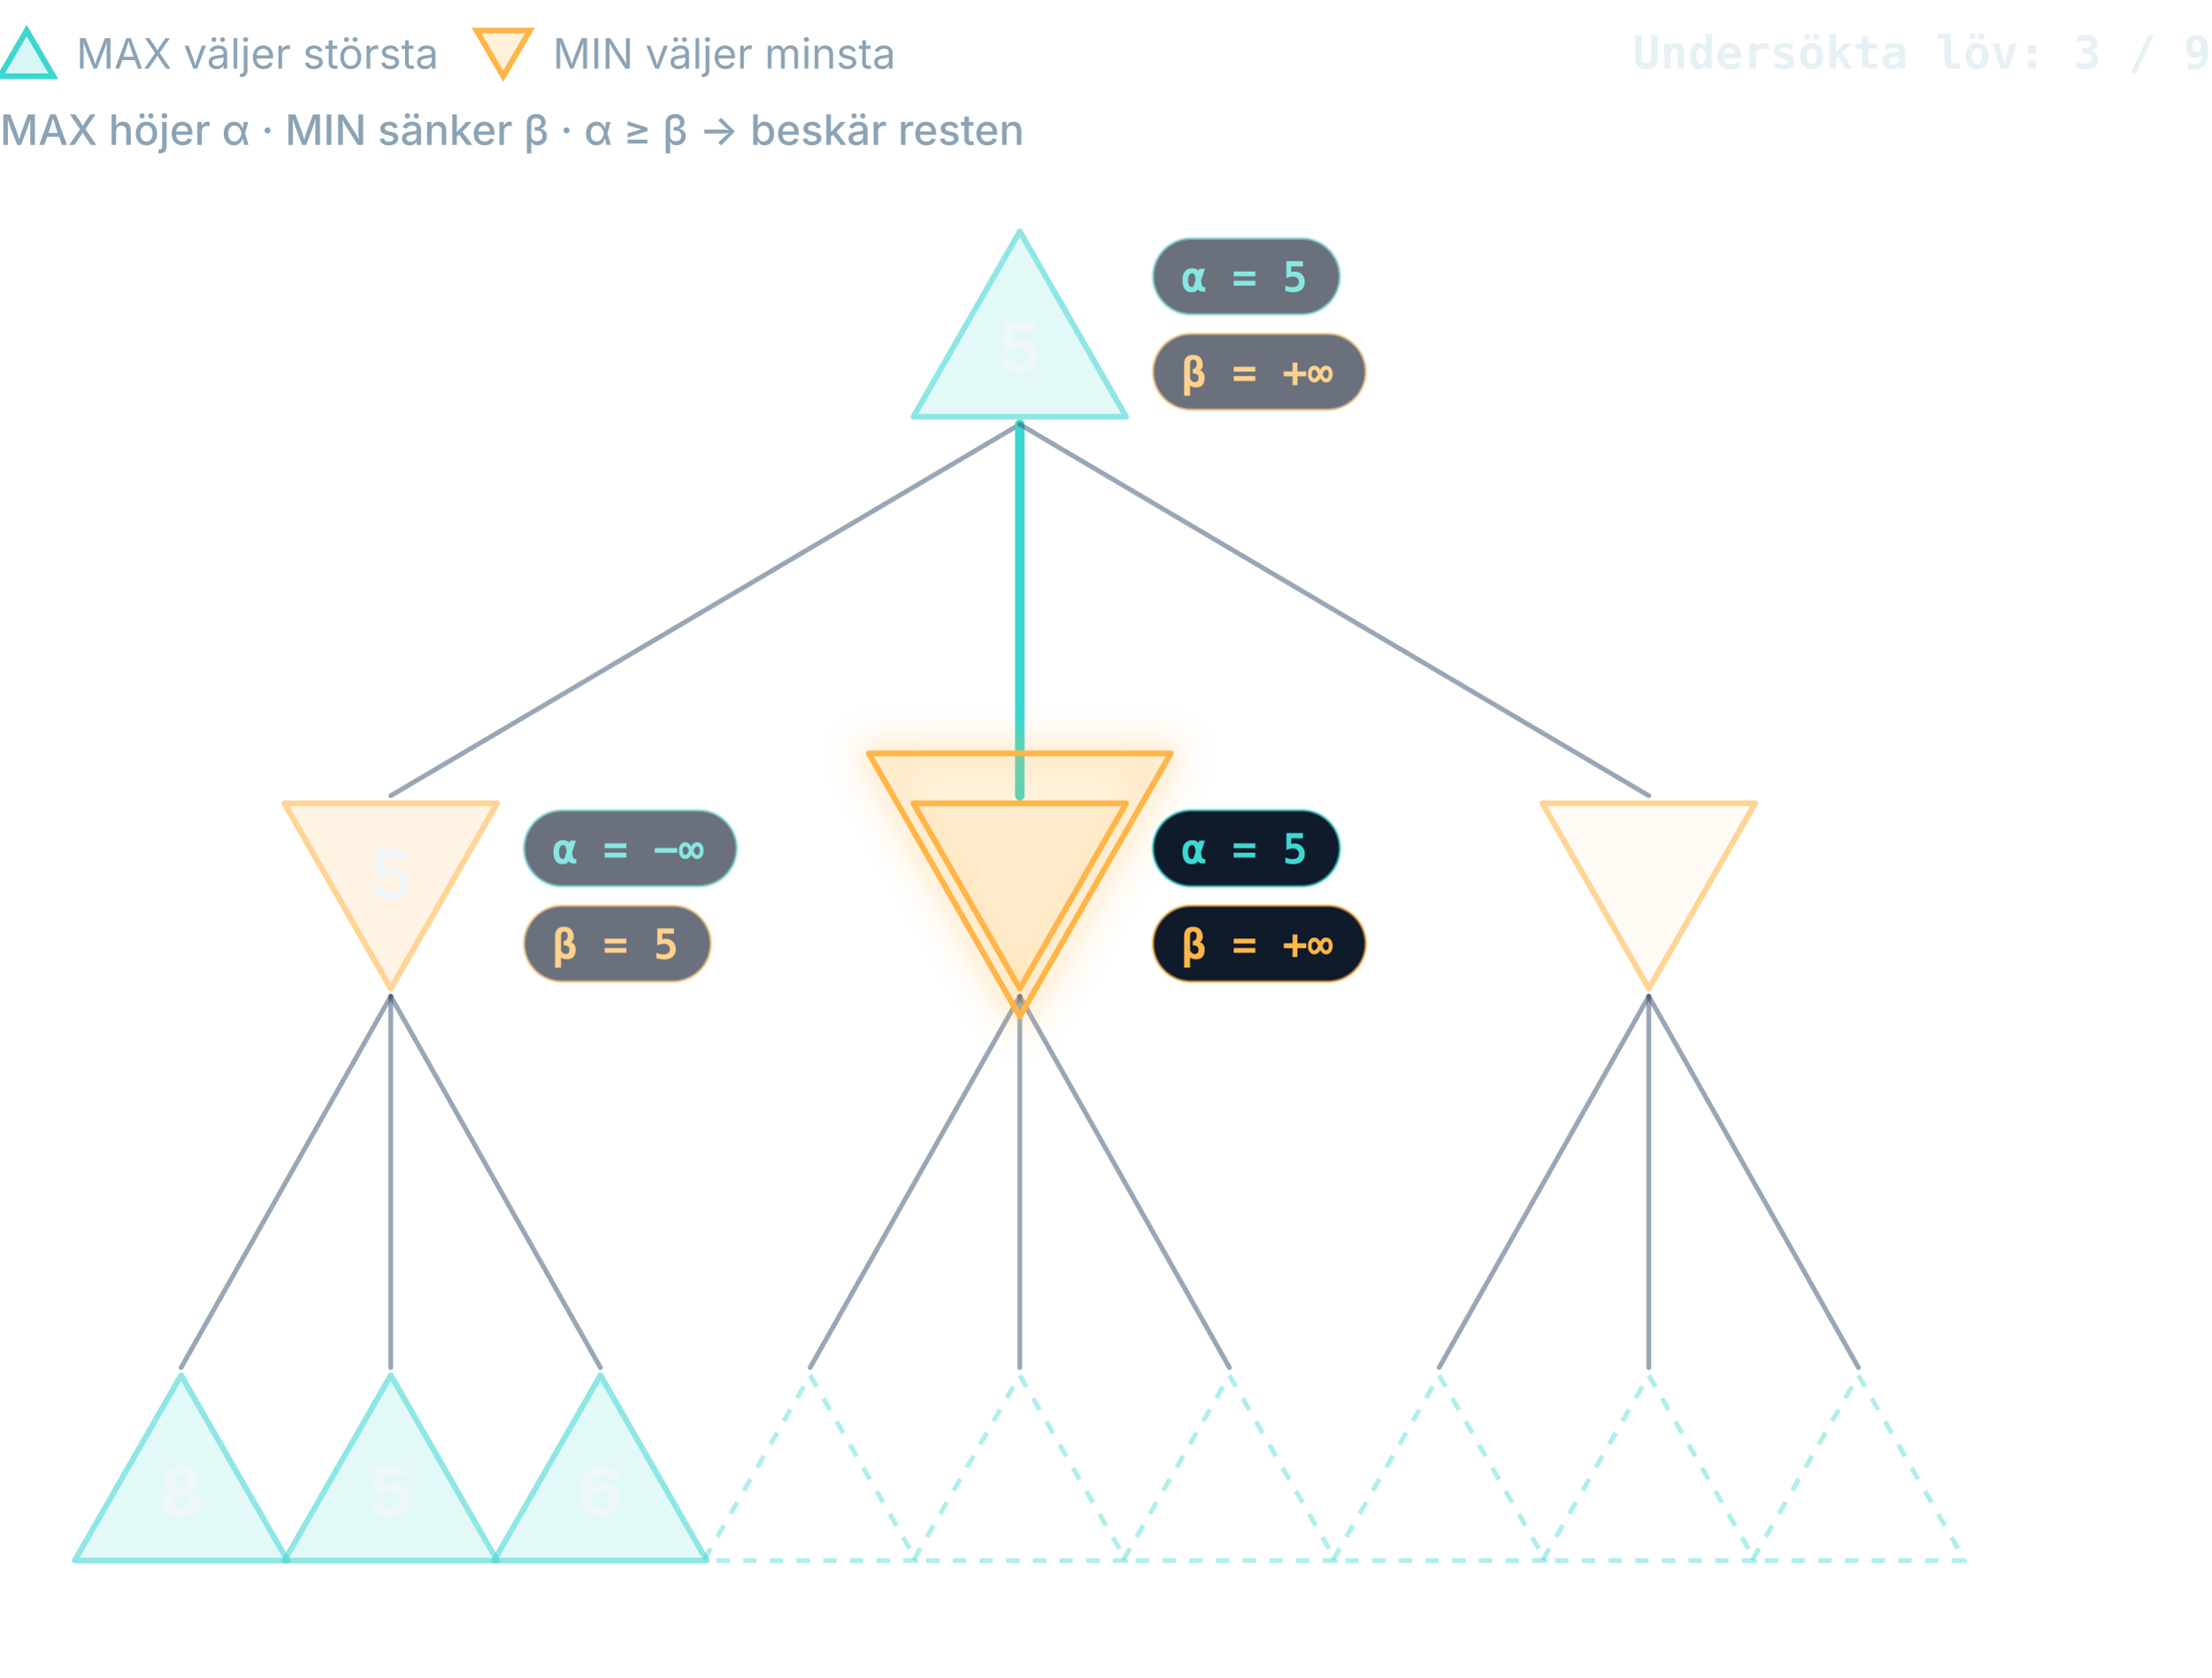
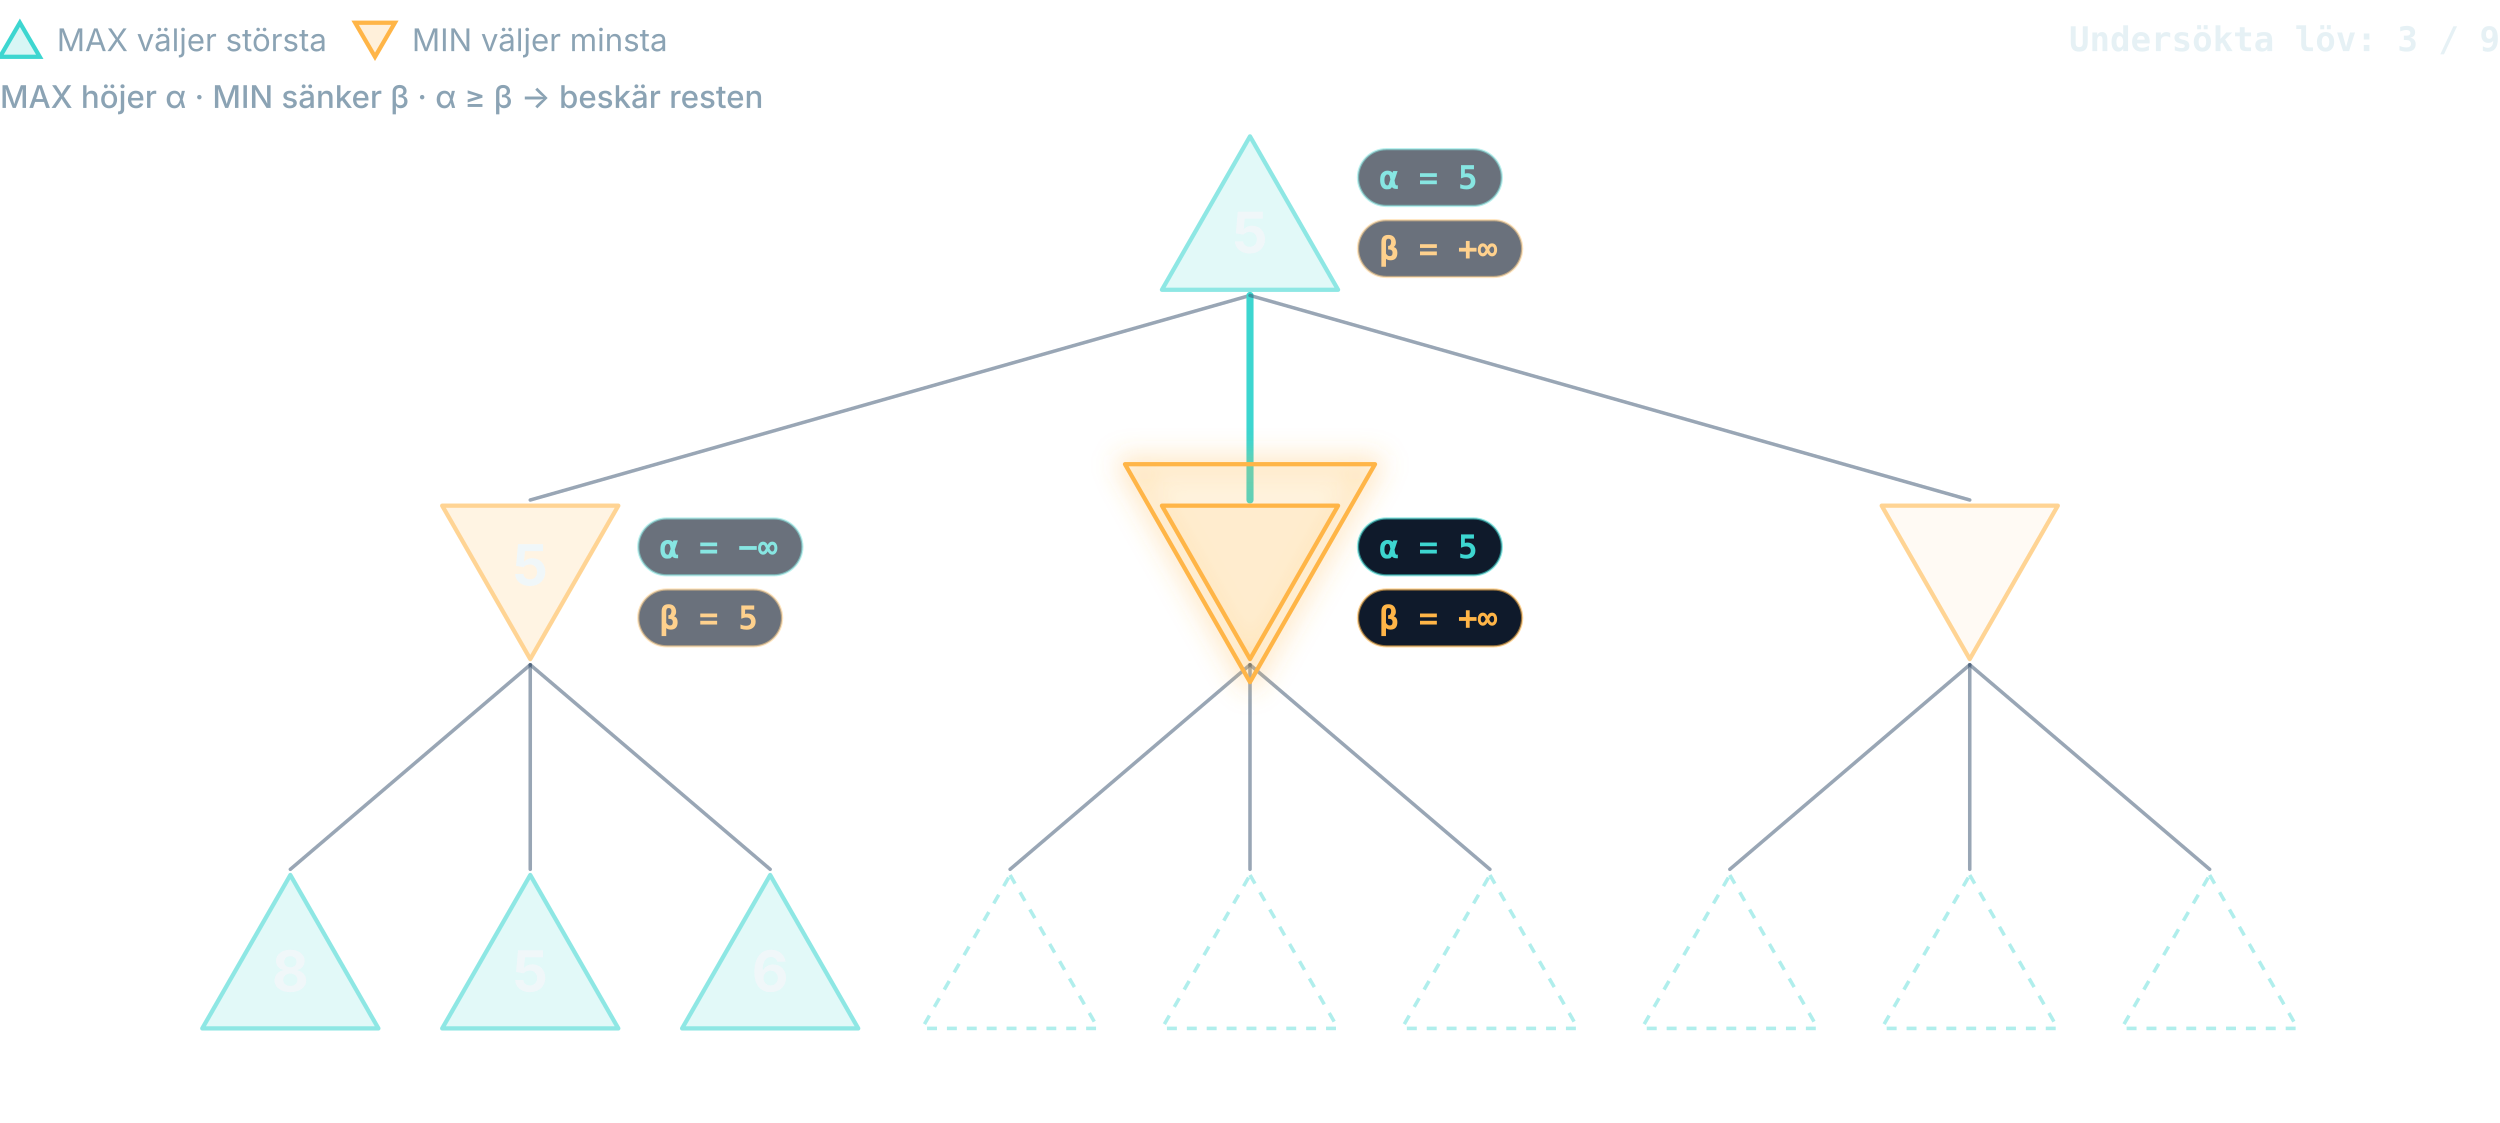
- <svg xmlns="http://www.w3.org/2000/svg" viewBox="0 0 1160 880" width="1160" height="880" role="img">
+ <svg xmlns="http://www.w3.org/2000/svg" viewBox="0 0 1760 790" width="1760" height="790" role="img">
  <defs>
    <filter id="glow" x="-40%" y="-40%" width="180%" height="180%">
      <feGaussianBlur stdDeviation="9" />
    </filter>
    <filter id="soft" x="-20%" y="-20%" width="140%" height="140%">
      <feGaussianBlur stdDeviation="4" />
    </filter>
  </defs>
  <g transform="translate(0,30)">
    <polygon points="14,-14 28,10 0,10" fill="#3DD6D0" fill-opacity=".2" stroke="#3DD6D0" stroke-width="3" />
    <text x="40.0" y="6.0" font-family="'IBM Plex Sans','Segoe UI',Inter,Helvetica,Arial,sans-serif" font-size="22" font-weight="400" fill="#8BA3B4" text-anchor="start">MAX väljer största</text>
    <polygon points="250,-14 278,-14 264,10" fill="#FFB547" fill-opacity=".2" stroke="#FFB547" stroke-width="3" />
    <text x="290.0" y="6.0" font-family="'IBM Plex Sans','Segoe UI',Inter,Helvetica,Arial,sans-serif" font-size="22" font-weight="400" fill="#8BA3B4" text-anchor="start">MIN väljer minsta</text>
  </g>
-   <text x="1160.0" y="36.0" font-family="'IBM Plex Mono','SFMono-Regular',Menlo,Consolas,monospace" font-size="24" font-weight="600" fill="#E6F1F5" text-anchor="end">Undersökta löv: 3 / 9</text>
-   <path data-edge="r0:r00" d="M205.0,522.6L95.0,717.4" stroke="#3B5572" stroke-width="2.5" stroke-linecap="round" fill="none" opacity="0.52" />
-   <path data-edge="r0:r01" d="M205.0,522.6L205.0,717.4" stroke="#3B5572" stroke-width="2.5" stroke-linecap="round" fill="none" opacity="0.52" />
-   <path data-edge="r0:r02" d="M205.0,522.6L315.0,717.4" stroke="#3B5572" stroke-width="2.5" stroke-linecap="round" fill="none" opacity="0.52" />
-   <path data-edge="r:r0" d="M535.0,222.6L205.0,417.4" stroke="#3B5572" stroke-width="2.5" stroke-linecap="round" fill="none" opacity="0.52" />
-   <path data-edge="r1:r10" d="M535.0,522.6L425.0,717.4" stroke="#3B5572" stroke-width="2.5" stroke-linecap="round" fill="none" opacity="0.52" />
-   <path data-edge="r1:r11" d="M535.0,522.6L535.0,717.4" stroke="#3B5572" stroke-width="2.5" stroke-linecap="round" fill="none" opacity="0.52" />
-   <path data-edge="r1:r12" d="M535.0,522.6L645.0,717.4" stroke="#3B5572" stroke-width="2.5" stroke-linecap="round" fill="none" opacity="0.52" />
-   <path data-edge="r:r1" d="M535.0,222.6L535.0,417.4" stroke="#3DD6D0" stroke-width="5" stroke-linecap="round" fill="none" opacity="1" />
-   <path data-edge="r2:r20" d="M865.0,522.6L755.0,717.4" stroke="#3B5572" stroke-width="2.5" stroke-linecap="round" fill="none" opacity="0.52" />
-   <path data-edge="r2:r21" d="M865.0,522.6L865.0,717.4" stroke="#3B5572" stroke-width="2.5" stroke-linecap="round" fill="none" opacity="0.52" />
-   <path data-edge="r2:r22" d="M865.0,522.6L975.0,717.4" stroke="#3B5572" stroke-width="2.5" stroke-linecap="round" fill="none" opacity="0.52" />
-   <path data-edge="r:r2" d="M535.0,222.6L865.0,417.4" stroke="#3B5572" stroke-width="2.5" stroke-linecap="round" fill="none" opacity="0.52" />
-   <polygon points="455.8,395.2 614.2,395.2 535.0,533.2" fill="#FFB547" fill-opacity=".14" stroke="#FFB547" stroke-width="12" stroke-opacity=".28" stroke-linejoin="round" filter="url(#glow)" />
-   <polygon data-focus-node="r1" points="455.8,395.2 614.2,395.2 535.0,533.2" fill="#FFB547" fill-opacity=".05" stroke="#FFB547" stroke-width="3" stroke-linejoin="round" />
+   <text x="1760.0" y="36.0" font-family="'IBM Plex Mono','SFMono-Regular',Menlo,Consolas,monospace" font-size="24" font-weight="600" fill="#E6F1F5" text-anchor="end">Undersökta löv: 3 / 9</text>
+   <path data-edge="r0:r00" d="M373.3,468.0L204.4,612.0" stroke="#3B5572" stroke-width="2.5" stroke-linecap="round" fill="none" opacity="0.52" />
+   <path data-edge="r0:r01" d="M373.3,468.0L373.3,612.0" stroke="#3B5572" stroke-width="2.5" stroke-linecap="round" fill="none" opacity="0.52" />
+   <path data-edge="r0:r02" d="M373.3,468.0L542.2,612.0" stroke="#3B5572" stroke-width="2.5" stroke-linecap="round" fill="none" opacity="0.52" />
+   <path data-edge="r:r0" d="M880.0,208.0L373.3,352.0" stroke="#3B5572" stroke-width="2.5" stroke-linecap="round" fill="none" opacity="0.52" />
+   <path data-edge="r1:r10" d="M880.0,468.0L711.1,612.0" stroke="#3B5572" stroke-width="2.5" stroke-linecap="round" fill="none" opacity="0.52" />
+   <path data-edge="r1:r11" d="M880.0,468.0L880.0,612.0" stroke="#3B5572" stroke-width="2.5" stroke-linecap="round" fill="none" opacity="0.52" />
+   <path data-edge="r1:r12" d="M880.0,468.0L1048.9,612.0" stroke="#3B5572" stroke-width="2.5" stroke-linecap="round" fill="none" opacity="0.52" />
+   <path data-edge="r:r1" d="M880.0,208.0L880.0,352.0" stroke="#3DD6D0" stroke-width="5" stroke-linecap="round" fill="none" opacity="1" />
+   <path data-edge="r2:r20" d="M1386.7,468.0L1217.8,612.0" stroke="#3B5572" stroke-width="2.5" stroke-linecap="round" fill="none" opacity="0.52" />
+   <path data-edge="r2:r21" d="M1386.7,468.0L1386.7,612.0" stroke="#3B5572" stroke-width="2.5" stroke-linecap="round" fill="none" opacity="0.52" />
+   <path data-edge="r2:r22" d="M1386.7,468.0L1555.6,612.0" stroke="#3B5572" stroke-width="2.5" stroke-linecap="round" fill="none" opacity="0.52" />
+   <path data-edge="r:r2" d="M880.0,208.0L1386.7,352.0" stroke="#3B5572" stroke-width="2.5" stroke-linecap="round" fill="none" opacity="0.52" />
+   <polygon points="792.0,326.8 968.0,326.8 880.0,480.2" fill="#FFB547" fill-opacity=".14" stroke="#FFB547" stroke-width="12" stroke-opacity=".28" stroke-linejoin="round" filter="url(#glow)" />
+   <polygon data-focus-node="r1" points="792.0,326.8 968.0,326.8 880.0,480.2" fill="#FFB547" fill-opacity=".05" stroke="#FFB547" stroke-width="3" stroke-linejoin="round" />
  <g data-node="r00" opacity="0.58">
-     <polygon points="95.0,721.4 150.8,818.6 39.2,818.6" fill="#3DD6D0" fill-opacity="0.26" stroke="#3DD6D0" stroke-width="3" stroke-linejoin="round" />
-     <text x="95.0" y="795.3" font-family="'IBM Plex Sans','Segoe UI',Inter,Helvetica,Arial,sans-serif" font-size="36.0" font-weight="700" fill="#E6F1F5" text-anchor="middle">8</text>
+     <polygon points="204.4,616.0 266.4,724.0 142.4,724.0" fill="#3DD6D0" fill-opacity="0.26" stroke="#3DD6D0" stroke-width="3" stroke-linejoin="round" />
+     <text x="204.4" y="698.1" font-family="'IBM Plex Sans','Segoe UI',Inter,Helvetica,Arial,sans-serif" font-size="40.0" font-weight="700" fill="#E6F1F5" text-anchor="middle">8</text>
  </g>
  <g data-node="r01" opacity="0.58">
-     <polygon points="205.0,721.4 260.8,818.6 149.2,818.6" fill="#3DD6D0" fill-opacity="0.26" stroke="#3DD6D0" stroke-width="3" stroke-linejoin="round" />
-     <text x="205.0" y="795.3" font-family="'IBM Plex Sans','Segoe UI',Inter,Helvetica,Arial,sans-serif" font-size="36.0" font-weight="700" fill="#E6F1F5" text-anchor="middle">5</text>
+     <polygon points="373.3,616.0 435.3,724.0 311.3,724.0" fill="#3DD6D0" fill-opacity="0.26" stroke="#3DD6D0" stroke-width="3" stroke-linejoin="round" />
+     <text x="373.3" y="698.1" font-family="'IBM Plex Sans','Segoe UI',Inter,Helvetica,Arial,sans-serif" font-size="40.0" font-weight="700" fill="#E6F1F5" text-anchor="middle">5</text>
  </g>
  <g data-node="r02" opacity="0.58">
-     <polygon points="315.0,721.4 370.8,818.6 259.2,818.6" fill="#3DD6D0" fill-opacity="0.26" stroke="#3DD6D0" stroke-width="3" stroke-linejoin="round" />
-     <text x="315.0" y="795.3" font-family="'IBM Plex Sans','Segoe UI',Inter,Helvetica,Arial,sans-serif" font-size="36.0" font-weight="700" fill="#E6F1F5" text-anchor="middle">6</text>
+     <polygon points="542.2,616.0 604.2,724.0 480.2,724.0" fill="#3DD6D0" fill-opacity="0.26" stroke="#3DD6D0" stroke-width="3" stroke-linejoin="round" />
+     <text x="542.2" y="698.1" font-family="'IBM Plex Sans','Segoe UI',Inter,Helvetica,Arial,sans-serif" font-size="40.0" font-weight="700" fill="#E6F1F5" text-anchor="middle">6</text>
  </g>
  <g data-node="r0" opacity="0.58">
-     <polygon points="149.2,421.4 260.8,421.4 205.0,518.6" fill="#FFB547" fill-opacity="0.26" stroke="#FFB547" stroke-width="3" stroke-linejoin="round" />
-     <text x="205.0" y="471.9" font-family="'IBM Plex Sans','Segoe UI',Inter,Helvetica,Arial,sans-serif" font-size="36.0" font-weight="700" fill="#E6F1F5" text-anchor="middle">5</text>
+     <polygon points="311.3,356.0 435.3,356.0 373.3,464.0" fill="#FFB547" fill-opacity="0.26" stroke="#FFB547" stroke-width="3" stroke-linejoin="round" />
+     <text x="373.3" y="412.2" font-family="'IBM Plex Sans','Segoe UI',Inter,Helvetica,Arial,sans-serif" font-size="40.0" font-weight="700" fill="#E6F1F5" text-anchor="middle">5</text>
  </g>
  <g data-node="r10" opacity="0.58">
-     <polygon points="425.0,721.4 480.8,818.6 369.2,818.6" fill="none" stroke="#3DD6D0" stroke-width="2.5" stroke-dasharray="7 7" stroke-linejoin="round" opacity=".7" />
+     <polygon points="711.1,616.0 773.1,724.0 649.1,724.0" fill="none" stroke="#3DD6D0" stroke-width="2.5" stroke-dasharray="7 7" stroke-linejoin="round" opacity=".7" />
  </g>
  <g data-node="r11" opacity="0.58">
-     <polygon points="535.0,721.4 590.8,818.6 479.2,818.6" fill="none" stroke="#3DD6D0" stroke-width="2.5" stroke-dasharray="7 7" stroke-linejoin="round" opacity=".7" />
+     <polygon points="880.0,616.0 942.0,724.0 818.0,724.0" fill="none" stroke="#3DD6D0" stroke-width="2.5" stroke-dasharray="7 7" stroke-linejoin="round" opacity=".7" />
  </g>
  <g data-node="r12" opacity="0.58">
-     <polygon points="645.0,721.4 700.8,818.6 589.2,818.6" fill="none" stroke="#3DD6D0" stroke-width="2.5" stroke-dasharray="7 7" stroke-linejoin="round" opacity=".7" />
+     <polygon points="1048.9,616.0 1110.9,724.0 986.9,724.0" fill="none" stroke="#3DD6D0" stroke-width="2.5" stroke-dasharray="7 7" stroke-linejoin="round" opacity=".7" />
  </g>
  <g data-node="r1" opacity="1">
-     <polygon points="479.2,421.4 590.8,421.4 535.0,518.6" fill="#FFB547" fill-opacity="0.1" stroke="#FFB547" stroke-width="3" stroke-linejoin="round" />
+     <polygon points="818.0,356.0 942.0,356.0 880.0,464.0" fill="#FFB547" fill-opacity="0.1" stroke="#FFB547" stroke-width="3" stroke-linejoin="round" />
  </g>
  <g data-node="r20" opacity="0.58">
-     <polygon points="755.0,721.4 810.8,818.6 699.2,818.6" fill="none" stroke="#3DD6D0" stroke-width="2.5" stroke-dasharray="7 7" stroke-linejoin="round" opacity=".7" />
+     <polygon points="1217.8,616.0 1279.8,724.0 1155.8,724.0" fill="none" stroke="#3DD6D0" stroke-width="2.5" stroke-dasharray="7 7" stroke-linejoin="round" opacity=".7" />
  </g>
  <g data-node="r21" opacity="0.58">
-     <polygon points="865.0,721.4 920.8,818.6 809.2,818.6" fill="none" stroke="#3DD6D0" stroke-width="2.5" stroke-dasharray="7 7" stroke-linejoin="round" opacity=".7" />
+     <polygon points="1386.7,616.0 1448.7,724.0 1324.7,724.0" fill="none" stroke="#3DD6D0" stroke-width="2.5" stroke-dasharray="7 7" stroke-linejoin="round" opacity=".7" />
  </g>
  <g data-node="r22" opacity="0.58">
-     <polygon points="975.0,721.4 1030.8,818.6 919.2,818.6" fill="none" stroke="#3DD6D0" stroke-width="2.5" stroke-dasharray="7 7" stroke-linejoin="round" opacity=".7" />
+     <polygon points="1555.6,616.0 1617.6,724.0 1493.6,724.0" fill="none" stroke="#3DD6D0" stroke-width="2.5" stroke-dasharray="7 7" stroke-linejoin="round" opacity=".7" />
  </g>
  <g data-node="r2" opacity="0.58">
-     <polygon points="809.2,421.4 920.8,421.4 865.0,518.6" fill="#FFB547" fill-opacity="0.1" stroke="#FFB547" stroke-width="3" stroke-linejoin="round" />
+     <polygon points="1324.7,356.0 1448.7,356.0 1386.7,464.0" fill="#FFB547" fill-opacity="0.1" stroke="#FFB547" stroke-width="3" stroke-linejoin="round" />
  </g>
  <g data-node="r" opacity="0.58">
-     <polygon points="535.0,121.4 590.8,218.6 479.2,218.6" fill="#3DD6D0" fill-opacity="0.26" stroke="#3DD6D0" stroke-width="3" stroke-linejoin="round" />
-     <text x="535.0" y="195.3" font-family="'IBM Plex Sans','Segoe UI',Inter,Helvetica,Arial,sans-serif" font-size="36.0" font-weight="700" fill="#E6F1F5" text-anchor="middle">5</text>
+     <polygon points="880.0,96.0 942.0,204.0 818.0,204.0" fill="#3DD6D0" fill-opacity="0.26" stroke="#3DD6D0" stroke-width="3" stroke-linejoin="round" />
+     <text x="880.0" y="178.1" font-family="'IBM Plex Sans','Segoe UI',Inter,Helvetica,Arial,sans-serif" font-size="40.0" font-weight="700" fill="#E6F1F5" text-anchor="middle">5</text>
  </g>
  <g data-bounds="r" opacity="0.62">
-     <rect x="604.8" y="125.0" width="98.2" height="40" rx="20" fill="#0F1A2B" fill-opacity="1" stroke="#3DD6D0" stroke-opacity="0.55" stroke-width="1.6" />
-     <text x="619.8" y="153.0" font-family="'IBM Plex Mono','SFMono-Regular',Menlo,Consolas,monospace" font-size="22" font-weight="600" fill="#3DD6D0" text-anchor="start">α = 5</text>
-     <rect x="604.8" y="175.0" width="111.8" height="40" rx="20" fill="#0F1A2B" fill-opacity="1" stroke="#FFB547" stroke-opacity="0.55" stroke-width="1.6" />
-     <text x="619.8" y="203.0" font-family="'IBM Plex Mono','SFMono-Regular',Menlo,Consolas,monospace" font-size="22" font-weight="600" fill="#FFB547" text-anchor="start">β = +∞</text>
+     <rect x="956.0" y="105.0" width="101.3" height="40" rx="20" fill="#0F1A2B" fill-opacity="1" stroke="#3DD6D0" stroke-opacity="0.55" stroke-width="1.6" />
+     <text x="971.0" y="133.0" font-family="'IBM Plex Mono','SFMono-Regular',Menlo,Consolas,monospace" font-size="23" font-weight="600" fill="#3DD6D0" text-anchor="start">α = 5</text>
+     <rect x="956.0" y="155.0" width="115.6" height="40" rx="20" fill="#0F1A2B" fill-opacity="1" stroke="#FFB547" stroke-opacity="0.55" stroke-width="1.6" />
+     <text x="971.0" y="183.0" font-family="'IBM Plex Mono','SFMono-Regular',Menlo,Consolas,monospace" font-size="23" font-weight="600" fill="#FFB547" text-anchor="start">β = +∞</text>
  </g>
  <g data-bounds="r0" opacity="0.62">
-     <rect x="274.8" y="425.0" width="111.8" height="40" rx="20" fill="#0F1A2B" fill-opacity="1" stroke="#3DD6D0" stroke-opacity="0.55" stroke-width="1.6" />
-     <text x="289.8" y="453.0" font-family="'IBM Plex Mono','SFMono-Regular',Menlo,Consolas,monospace" font-size="22" font-weight="600" fill="#3DD6D0" text-anchor="start">α = −∞</text>
-     <rect x="274.8" y="475.0" width="98.2" height="40" rx="20" fill="#0F1A2B" fill-opacity="1" stroke="#FFB547" stroke-opacity="0.55" stroke-width="1.6" />
-     <text x="289.8" y="503.0" font-family="'IBM Plex Mono','SFMono-Regular',Menlo,Consolas,monospace" font-size="22" font-weight="600" fill="#FFB547" text-anchor="start">β = 5</text>
+     <rect x="449.3" y="365.0" width="115.6" height="40" rx="20" fill="#0F1A2B" fill-opacity="1" stroke="#3DD6D0" stroke-opacity="0.55" stroke-width="1.6" />
+     <text x="464.3" y="393.0" font-family="'IBM Plex Mono','SFMono-Regular',Menlo,Consolas,monospace" font-size="23" font-weight="600" fill="#3DD6D0" text-anchor="start">α = −∞</text>
+     <rect x="449.3" y="415.0" width="101.3" height="40" rx="20" fill="#0F1A2B" fill-opacity="1" stroke="#FFB547" stroke-opacity="0.55" stroke-width="1.6" />
+     <text x="464.3" y="443.0" font-family="'IBM Plex Mono','SFMono-Regular',Menlo,Consolas,monospace" font-size="23" font-weight="600" fill="#FFB547" text-anchor="start">β = 5</text>
  </g>
  <g data-bounds="r1" opacity="1">
-     <rect x="604.8" y="425.0" width="98.2" height="40" rx="20" fill="#0F1A2B" fill-opacity="1" stroke="#3DD6D0" stroke-opacity="0.55" stroke-width="1.6" />
-     <text x="619.8" y="453.0" font-family="'IBM Plex Mono','SFMono-Regular',Menlo,Consolas,monospace" font-size="22" font-weight="600" fill="#3DD6D0" text-anchor="start">α = 5</text>
-     <rect x="604.8" y="475.0" width="111.8" height="40" rx="20" fill="#0F1A2B" fill-opacity="1" stroke="#FFB547" stroke-opacity="0.55" stroke-width="1.6" />
-     <text x="619.8" y="503.0" font-family="'IBM Plex Mono','SFMono-Regular',Menlo,Consolas,monospace" font-size="22" font-weight="600" fill="#FFB547" text-anchor="start">β = +∞</text>
+     <rect x="956.0" y="365.0" width="101.3" height="40" rx="20" fill="#0F1A2B" fill-opacity="1" stroke="#3DD6D0" stroke-opacity="0.55" stroke-width="1.6" />
+     <text x="971.0" y="393.0" font-family="'IBM Plex Mono','SFMono-Regular',Menlo,Consolas,monospace" font-size="23" font-weight="600" fill="#3DD6D0" text-anchor="start">α = 5</text>
+     <rect x="956.0" y="415.0" width="115.6" height="40" rx="20" fill="#0F1A2B" fill-opacity="1" stroke="#FFB547" stroke-opacity="0.55" stroke-width="1.6" />
+     <text x="971.0" y="443.0" font-family="'IBM Plex Mono','SFMono-Regular',Menlo,Consolas,monospace" font-size="23" font-weight="600" fill="#FFB547" text-anchor="start">β = +∞</text>
  </g>
  <text x="0.0" y="76.0" font-family="'IBM Plex Sans','Segoe UI',Inter,Helvetica,Arial,sans-serif" font-size="22" font-weight="500" fill="#8BA3B4" text-anchor="start">MAX höjer α  ·  MIN sänker β  ·  α ≥ β → beskär resten</text>
</svg>
